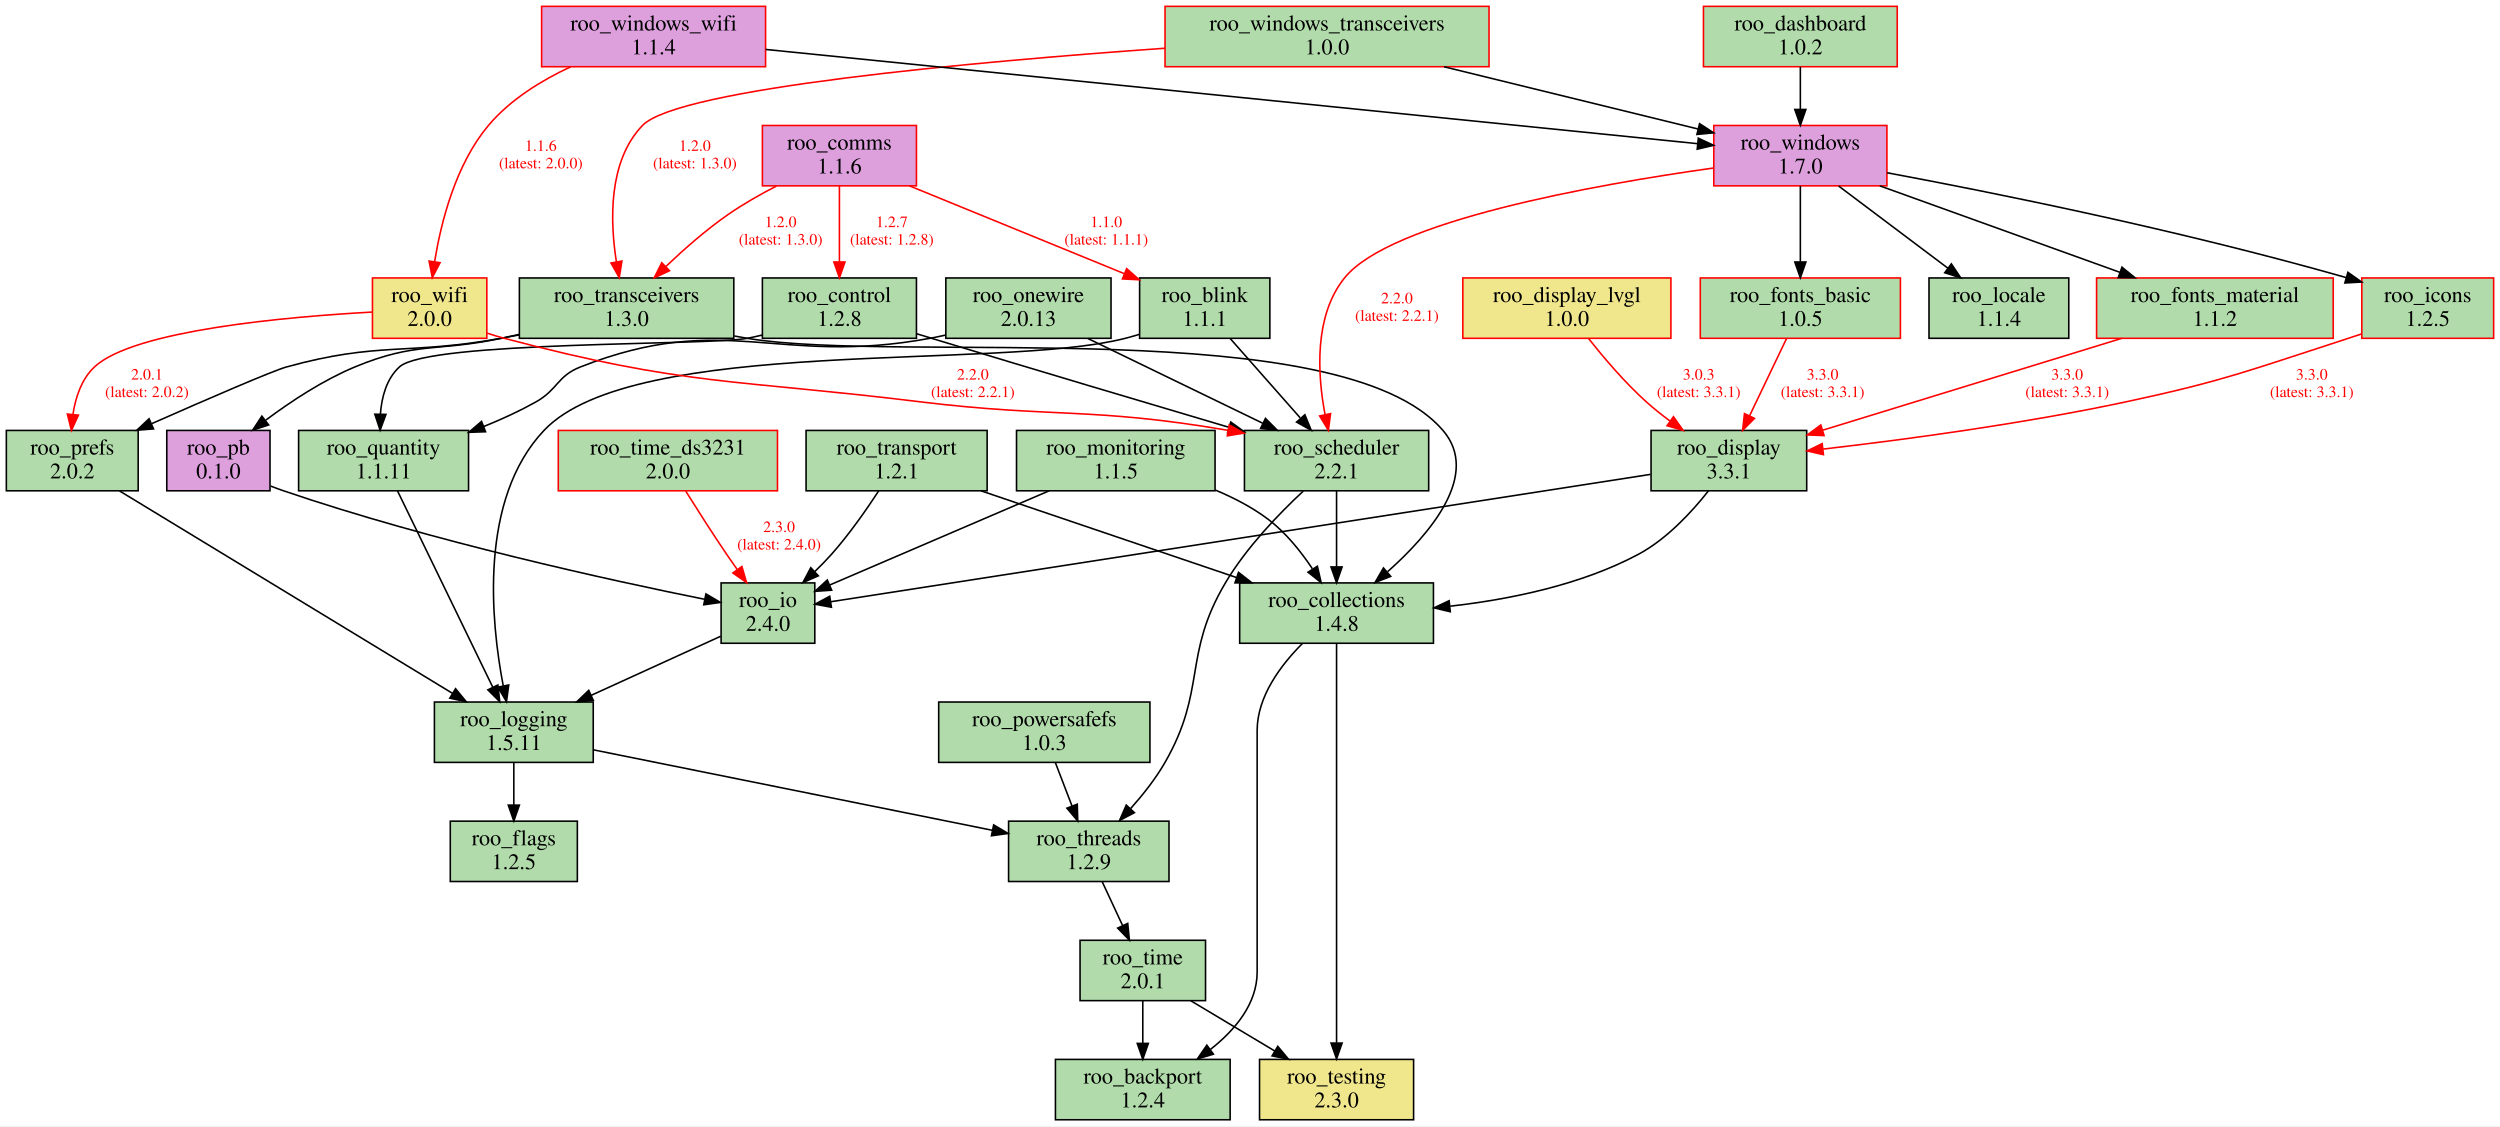
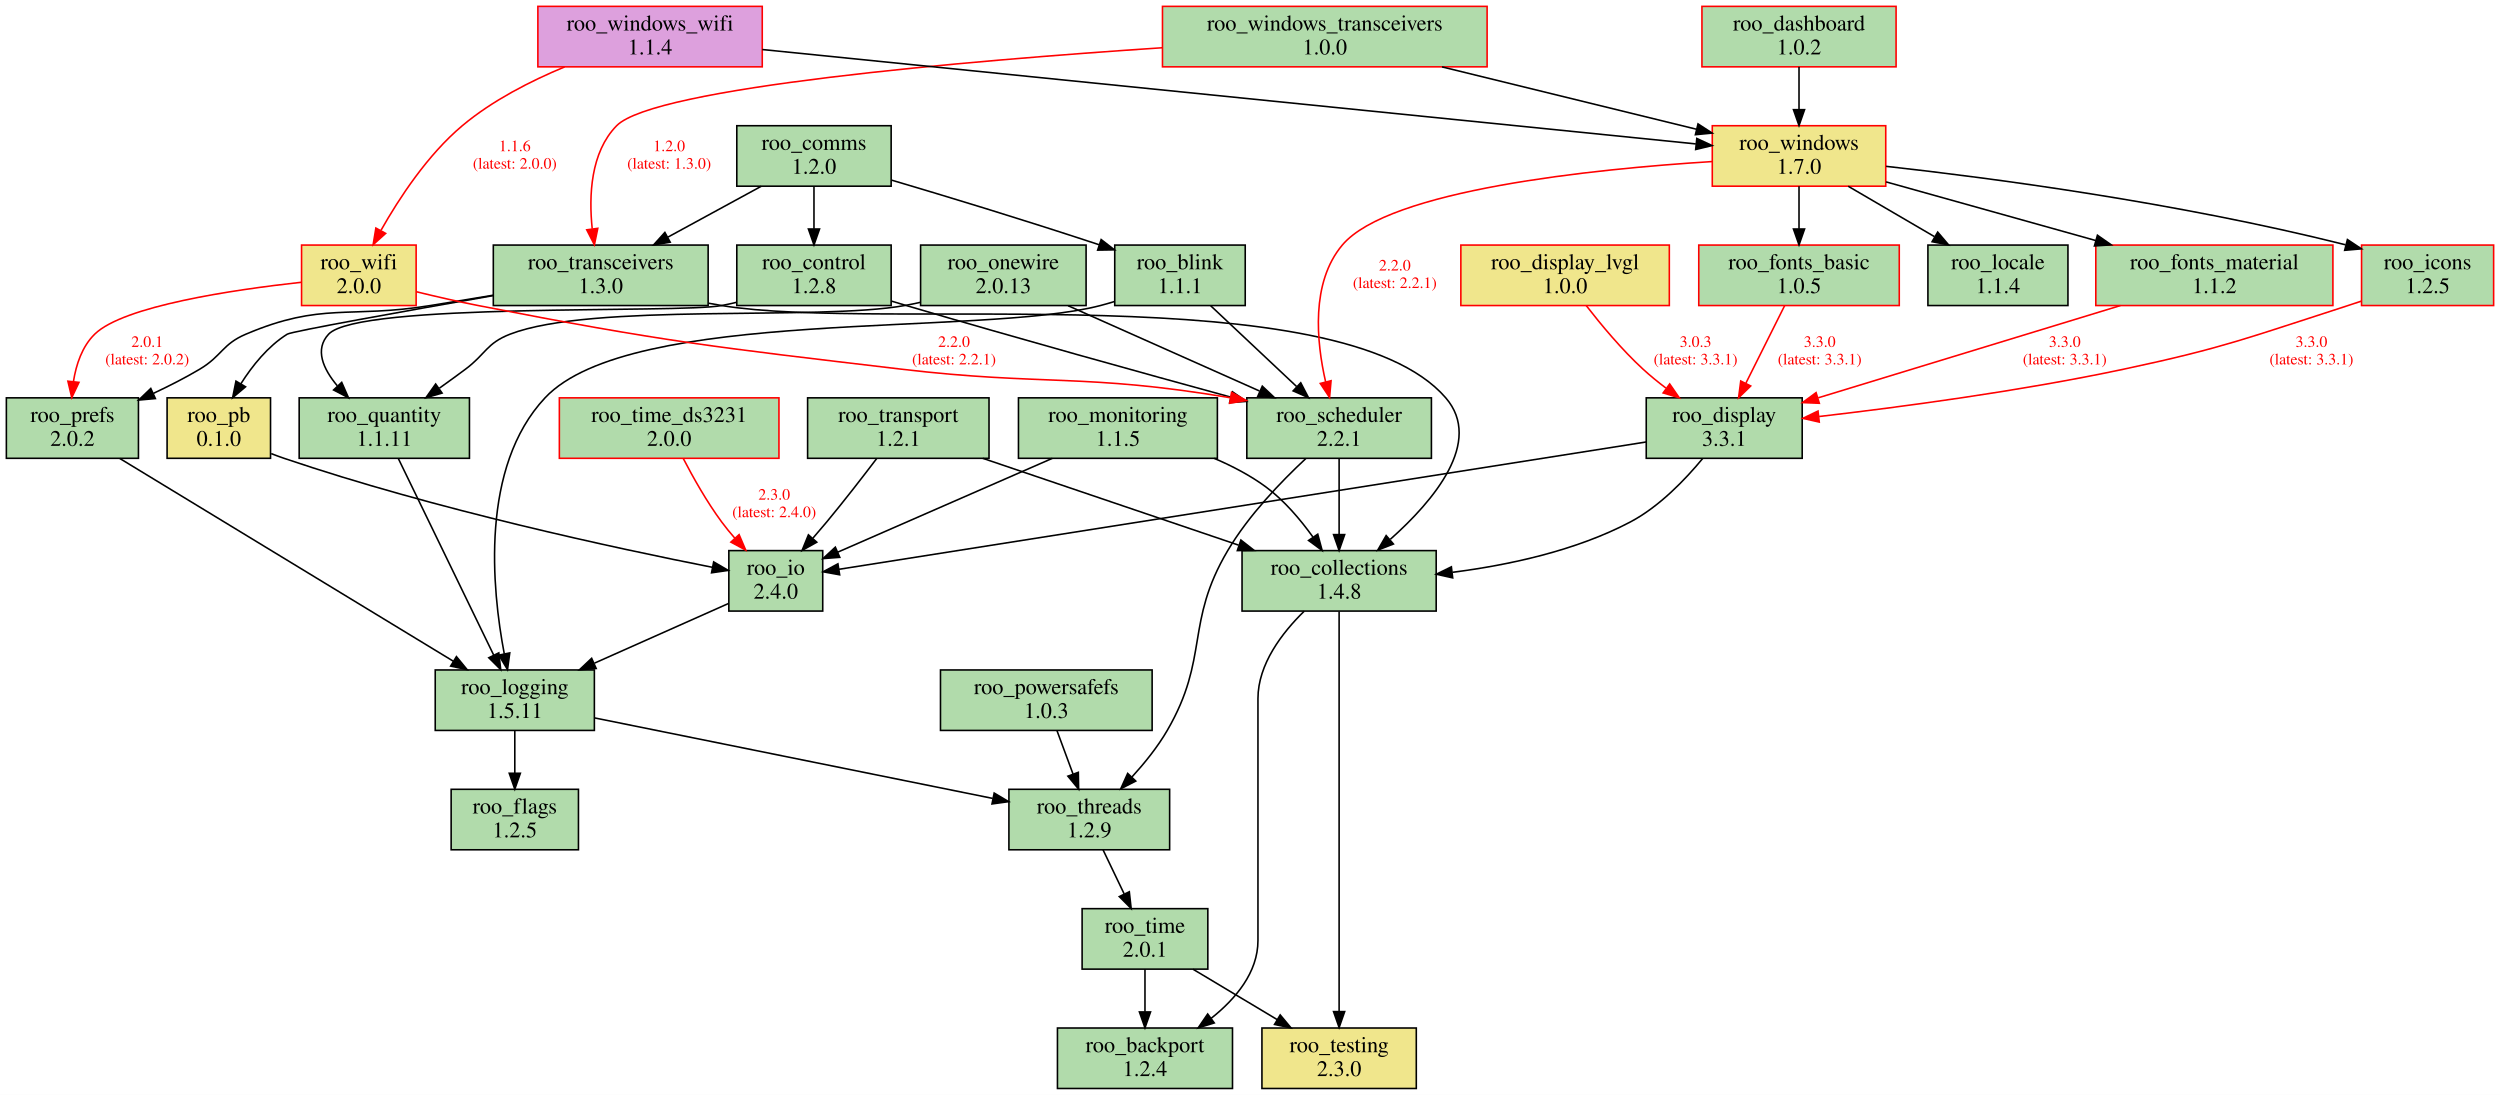
- <svg xmlns="http://www.w3.org/2000/svg" width="1574pt" height="709pt" viewBox="0.00 0.00 1574.00 709.00">
-   <g id="graph0" class="graph" transform="scale(1 1) rotate(0) translate(4 705)">
-     <polygon fill="white" stroke="transparent" points="-4,4 -4,-705 1570,-705 1570,4 -4,4" />
+ <svg xmlns="http://www.w3.org/2000/svg" width="1571pt" height="688pt" viewBox="0.00 0.00 1571.00 688.00">
+   <g id="graph0" class="graph" transform="scale(1 1) rotate(0) translate(4 684)">
+     <polygon fill="white" stroke="transparent" points="-4,4 -4,-684 1567,-684 1567,4 -4,4" />
    <g id="node1" class="node">
      <polygon fill="#b1dbab" stroke="black" points="770.5,-38 660.5,-38 660.5,0 770.5,0 770.5,-38" />
      <text text-anchor="middle" x="715.5" y="-22.8" font-family="Times,serif" font-size="14.00">roo_backport</text>
      <text text-anchor="middle" x="715.5" y="-7.8" font-family="Times,serif" font-size="14.00">1.2.4</text>
    </g>
    <g id="node2" class="node">
-       <polygon fill="#b1dbab" stroke="black" points="795.5,-530 713.5,-530 713.5,-492 795.5,-492 795.5,-530" />
-       <text text-anchor="middle" x="754.5" y="-514.8" font-family="Times,serif" font-size="14.00">roo_blink</text>
-       <text text-anchor="middle" x="754.5" y="-499.8" font-family="Times,serif" font-size="14.00">1.1.1</text>
+       <polygon fill="#b1dbab" stroke="black" points="778.5,-530 696.5,-530 696.5,-492 778.5,-492 778.5,-530" />
+       <text text-anchor="middle" x="737.5" y="-514.8" font-family="Times,serif" font-size="14.00">roo_blink</text>
+       <text text-anchor="middle" x="737.5" y="-499.8" font-family="Times,serif" font-size="14.00">1.1.1</text>
    </g>
    <g id="node15" class="node">
      <polygon fill="#b1dbab" stroke="black" points="369.5,-263 269.5,-263 269.5,-225 369.5,-225 369.5,-263" />
      <text text-anchor="middle" x="319.5" y="-247.8" font-family="Times,serif" font-size="14.00">roo_logging</text>
      <text text-anchor="middle" x="319.5" y="-232.8" font-family="Times,serif" font-size="14.00">1.5.11</text>
    </g>
    <g id="edge1" class="edge">
-       <path fill="none" stroke="black" d="M713.49,-494.54C710.47,-493.62 707.45,-492.76 704.5,-492 624.74,-471.52 395.05,-493.86 338.5,-434 297.57,-390.66 304.97,-314.29 312.85,-273.15" />
-       <polygon fill="black" stroke="black" points="316.3,-273.75 314.89,-263.25 309.45,-272.34 316.3,-273.75" />
+       <path fill="none" stroke="black" d="M696.48,-494.57C693.46,-493.64 690.45,-492.77 687.5,-492 611.43,-472.16 392.27,-491.36 338.5,-434 297.73,-390.51 305.06,-314.2 312.89,-273.11" />
+       <polygon fill="black" stroke="black" points="316.34,-273.72 314.92,-263.22 309.48,-272.32 316.34,-273.72" />
    </g>
    <g id="node22" class="node">
      <polygon fill="#b1dbab" stroke="black" points="895.5,-434 779.5,-434 779.5,-396 895.5,-396 895.5,-434" />
      <text text-anchor="middle" x="837.5" y="-418.8" font-family="Times,serif" font-size="14.00">roo_scheduler</text>
      <text text-anchor="middle" x="837.5" y="-403.8" font-family="Times,serif" font-size="14.00">2.2.1</text>
    </g>
    <g id="edge2" class="edge">
-       <path fill="none" stroke="black" d="M770.5,-491.88C783.02,-477.7 800.59,-457.81 814.59,-441.94" />
-       <polygon fill="black" stroke="black" points="817.55,-443.88 821.55,-434.07 812.3,-439.25 817.55,-443.88" />
+       <path fill="none" stroke="black" d="M756.78,-491.88C772.14,-477.44 793.8,-457.07 810.82,-441.07" />
+       <polygon fill="black" stroke="black" points="813.39,-443.47 818.28,-434.07 808.59,-438.37 813.39,-443.47" />
    </g>
    <g id="node3" class="node">
      <polygon fill="#b1dbab" stroke="black" points="898.5,-338 776.5,-338 776.5,-300 898.5,-300 898.5,-338" />
      <text text-anchor="middle" x="837.5" y="-322.8" font-family="Times,serif" font-size="14.00">roo_collections</text>
      <text text-anchor="middle" x="837.5" y="-307.8" font-family="Times,serif" font-size="14.00">1.4.8</text>
    </g>
    <g id="edge4" class="edge">
-       <path fill="none" stroke="black" d="M816.01,-299.86C802.45,-286.32 787.5,-266.51 787.5,-245 787.5,-245 787.5,-245 787.5,-93 787.5,-72.99 773.62,-56.48 758.05,-44.25" />
-       <polygon fill="black" stroke="black" points="759.96,-41.31 749.81,-38.25 755.83,-46.97 759.96,-41.31" />
+       <path fill="none" stroke="black" d="M815.58,-299.95C801.75,-286.45 786.5,-266.64 786.5,-245 786.5,-245 786.5,-245 786.5,-93 786.5,-72.98 772.6,-56.38 757.11,-44.1" />
+       <polygon fill="black" stroke="black" points="759.05,-41.19 748.92,-38.08 754.9,-46.82 759.05,-41.19" />
    </g>
    <g id="node23" class="node">
      <polygon fill="khaki" stroke="black" points="886,-38 789,-38 789,0 886,0 886,-38" />
      <text text-anchor="middle" x="837.5" y="-22.8" font-family="Times,serif" font-size="14.00">roo_testing</text>
      <text text-anchor="middle" x="837.5" y="-7.8" font-family="Times,serif" font-size="14.00">2.3.0</text>
    </g>
    <g id="edge3" class="edge">
      <path fill="none" stroke="black" d="M837.5,-299.7C837.5,-284.93 837.5,-263.63 837.5,-245 837.5,-245 837.5,-245 837.5,-93 837.5,-78.3 837.5,-61.93 837.5,-48.43" />
      <polygon fill="black" stroke="black" points="841,-48.3 837.5,-38.3 834,-48.3 841,-48.3" />
    </g>
    <g id="node4" class="node">
-       <polygon fill="plum" stroke="red" points="573,-626 476,-626 476,-588 573,-588 573,-626" />
-       <text text-anchor="middle" x="524.5" y="-610.8" font-family="Times,serif" font-size="14.00">roo_comms</text>
-       <text text-anchor="middle" x="524.5" y="-595.8" font-family="Times,serif" font-size="14.00">1.1.6</text>
+       <polygon fill="#b1dbab" stroke="black" points="556,-605 459,-605 459,-567 556,-567 556,-605" />
+       <text text-anchor="middle" x="507.5" y="-589.8" font-family="Times,serif" font-size="14.00">roo_comms</text>
+       <text text-anchor="middle" x="507.5" y="-574.8" font-family="Times,serif" font-size="14.00">1.2.0</text>
    </g>
    <g id="edge5" class="edge">
-       <path fill="none" stroke="red" d="M568.57,-587.99C607.22,-572.19 663.39,-549.24 703.87,-532.69" />
-       <polygon fill="red" stroke="red" points="705.35,-535.87 713.28,-528.85 702.7,-529.39 705.35,-535.87" />
-       <text text-anchor="middle" x="692.5" y="-562" font-family="Times,serif" font-size="10.00" fill="red">1.1.0</text>
-       <text text-anchor="middle" x="692.5" y="-551" font-family="Times,serif" font-size="10.00" fill="red">(latest: 1.1.1)</text>
+       <path fill="none" stroke="black" d="M556.22,-570.82C590.35,-560.72 637.22,-546.54 686.75,-530.18" />
+       <polygon fill="black" stroke="black" points="687.97,-533.47 696.35,-526.99 685.76,-526.82 687.97,-533.47" />
    </g>
    <g id="node5" class="node">
-       <polygon fill="#b1dbab" stroke="black" points="573,-530 476,-530 476,-492 573,-492 573,-530" />
-       <text text-anchor="middle" x="524.5" y="-514.8" font-family="Times,serif" font-size="14.00">roo_control</text>
-       <text text-anchor="middle" x="524.5" y="-499.8" font-family="Times,serif" font-size="14.00">1.2.8</text>
+       <polygon fill="#b1dbab" stroke="black" points="556,-530 459,-530 459,-492 556,-492 556,-530" />
+       <text text-anchor="middle" x="507.5" y="-514.8" font-family="Times,serif" font-size="14.00">roo_control</text>
+       <text text-anchor="middle" x="507.5" y="-499.8" font-family="Times,serif" font-size="14.00">1.2.8</text>
    </g>
    <g id="edge6" class="edge">
-       <path fill="none" stroke="red" d="M524.5,-587.88C524.5,-574.35 524.5,-555.62 524.5,-540.15" />
-       <polygon fill="red" stroke="red" points="528,-540.07 524.5,-530.07 521,-540.07 528,-540.07" />
-       <text text-anchor="middle" x="557.5" y="-562" font-family="Times,serif" font-size="10.00" fill="red">1.2.7</text>
-       <text text-anchor="middle" x="557.5" y="-551" font-family="Times,serif" font-size="10.00" fill="red">(latest: 1.2.8)</text>
+       <path fill="none" stroke="black" d="M507.5,-566.96C507.5,-558.88 507.5,-549.18 507.5,-540.18" />
+       <polygon fill="black" stroke="black" points="511,-540.09 507.5,-530.09 504,-540.09 511,-540.09" />
    </g>
    <g id="node27" class="node">
-       <polygon fill="#b1dbab" stroke="black" points="458,-530 323,-530 323,-492 458,-492 458,-530" />
-       <text text-anchor="middle" x="390.5" y="-514.8" font-family="Times,serif" font-size="14.00">roo_transceivers</text>
-       <text text-anchor="middle" x="390.5" y="-499.8" font-family="Times,serif" font-size="14.00">1.3.0</text>
+       <polygon fill="#b1dbab" stroke="black" points="441,-530 306,-530 306,-492 441,-492 441,-530" />
+       <text text-anchor="middle" x="373.5" y="-514.8" font-family="Times,serif" font-size="14.00">roo_transceivers</text>
+       <text text-anchor="middle" x="373.5" y="-499.8" font-family="Times,serif" font-size="14.00">1.3.0</text>
    </g>
    <g id="edge7" class="edge">
-       <path fill="none" stroke="red" d="M484.94,-587.93C474.72,-582.66 463.94,-576.53 454.5,-570 440.68,-560.43 426.69,-548.12 415.32,-537.3" />
-       <polygon fill="red" stroke="red" points="417.53,-534.56 407.91,-530.1 412.65,-539.58 417.53,-534.56" />
-       <text text-anchor="middle" x="487.5" y="-562" font-family="Times,serif" font-size="10.00" fill="red">1.2.0</text>
-       <text text-anchor="middle" x="487.5" y="-551" font-family="Times,serif" font-size="10.00" fill="red">(latest: 1.3.0)</text>
+       <path fill="none" stroke="black" d="M474.38,-566.96C456.66,-557.3 434.65,-545.32 415.72,-535" />
+       <polygon fill="black" stroke="black" points="417.16,-531.8 406.71,-530.09 413.81,-537.95 417.16,-531.8" />
    </g>
    <g id="node21" class="node">
      <polygon fill="#b1dbab" stroke="black" points="291,-434 184,-434 184,-396 291,-396 291,-434" />
      <text text-anchor="middle" x="237.5" y="-418.8" font-family="Times,serif" font-size="14.00">roo_quantity</text>
      <text text-anchor="middle" x="237.5" y="-403.8" font-family="Times,serif" font-size="14.00">1.1.11</text>
    </g>
    <g id="edge8" class="edge">
-       <path fill="none" stroke="black" d="M475.96,-494.09C472.78,-493.31 469.61,-492.6 466.5,-492 442.53,-487.35 265.51,-490.48 247.5,-474 239.33,-466.53 236.29,-454.99 235.49,-444.16" />
-       <polygon fill="black" stroke="black" points="238.99,-444.1 235.32,-434.16 231.99,-444.22 238.99,-444.1" />
+       <path fill="none" stroke="black" d="M458.97,-494.06C455.78,-493.28 452.61,-492.59 449.5,-492 422.46,-486.89 221.24,-494.15 202.5,-474 193.61,-464.44 199.01,-452.26 207.99,-441.53" />
+       <polygon fill="black" stroke="black" points="210.73,-443.73 215,-434.03 205.61,-438.94 210.73,-443.73" />
    </g>
    <g id="edge9" class="edge">
-       <path fill="none" stroke="black" d="M573.22,-494.84C576.36,-493.87 579.47,-492.92 582.5,-492 645.92,-472.71 718.37,-451.16 769.79,-435.95" />
-       <polygon fill="black" stroke="black" points="770.87,-439.29 779.46,-433.09 768.88,-432.57 770.87,-439.29" />
+       <path fill="none" stroke="black" d="M556.2,-494.78C559.35,-493.83 562.47,-492.89 565.5,-492 634.82,-471.55 714.49,-449.46 769.61,-434.39" />
+       <polygon fill="black" stroke="black" points="770.54,-437.76 779.26,-431.75 768.69,-431.01 770.54,-437.76" />
    </g>
    <g id="node6" class="node">
-       <polygon fill="#b1dbab" stroke="red" points="1190.5,-701 1068.5,-701 1068.5,-663 1190.5,-663 1190.5,-701" />
-       <text text-anchor="middle" x="1129.5" y="-685.8" font-family="Times,serif" font-size="14.00">roo_dashboard</text>
-       <text text-anchor="middle" x="1129.5" y="-670.8" font-family="Times,serif" font-size="14.00">1.0.2</text>
+       <polygon fill="#b1dbab" stroke="red" points="1187.5,-680 1065.5,-680 1065.5,-642 1187.5,-642 1187.5,-680" />
+       <text text-anchor="middle" x="1126.5" y="-664.8" font-family="Times,serif" font-size="14.00">roo_dashboard</text>
+       <text text-anchor="middle" x="1126.5" y="-649.8" font-family="Times,serif" font-size="14.00">1.0.2</text>
    </g>
    <g id="node30" class="node">
-       <polygon fill="plum" stroke="red" points="1184,-626 1075,-626 1075,-588 1184,-588 1184,-626" />
-       <text text-anchor="middle" x="1129.5" y="-610.8" font-family="Times,serif" font-size="14.00">roo_windows</text>
-       <text text-anchor="middle" x="1129.5" y="-595.8" font-family="Times,serif" font-size="14.00">1.7.0</text>
+       <polygon fill="khaki" stroke="red" points="1181,-605 1072,-605 1072,-567 1181,-567 1181,-605" />
+       <text text-anchor="middle" x="1126.5" y="-589.8" font-family="Times,serif" font-size="14.00">roo_windows</text>
+       <text text-anchor="middle" x="1126.5" y="-574.8" font-family="Times,serif" font-size="14.00">1.7.0</text>
    </g>
    <g id="edge10" class="edge">
-       <path fill="none" stroke="black" d="M1129.5,-662.96C1129.5,-654.88 1129.5,-645.18 1129.5,-636.18" />
-       <polygon fill="black" stroke="black" points="1133,-636.09 1129.5,-626.09 1126,-636.09 1133,-636.09" />
+       <path fill="none" stroke="black" d="M1126.5,-641.96C1126.5,-633.88 1126.5,-624.18 1126.5,-615.18" />
+       <polygon fill="black" stroke="black" points="1130,-615.09 1126.5,-605.09 1123,-615.09 1130,-615.09" />
    </g>
    <g id="node7" class="node">
-       <polygon fill="#b1dbab" stroke="black" points="1133.5,-434 1035.5,-434 1035.5,-396 1133.5,-396 1133.5,-434" />
-       <text text-anchor="middle" x="1084.5" y="-418.8" font-family="Times,serif" font-size="14.00">roo_display</text>
-       <text text-anchor="middle" x="1084.5" y="-403.8" font-family="Times,serif" font-size="14.00">3.3.1</text>
+       <polygon fill="#b1dbab" stroke="black" points="1128.5,-434 1030.5,-434 1030.5,-396 1128.5,-396 1128.5,-434" />
+       <text text-anchor="middle" x="1079.5" y="-418.8" font-family="Times,serif" font-size="14.00">roo_display</text>
+       <text text-anchor="middle" x="1079.5" y="-403.8" font-family="Times,serif" font-size="14.00">3.3.1</text>
    </g>
    <g id="edge11" class="edge">
-       <path fill="none" stroke="black" d="M1071.61,-395.91C1061.23,-382.73 1045.43,-365.58 1027.5,-356 991.23,-336.62 946.17,-327.55 909.04,-323.35" />
-       <polygon fill="black" stroke="black" points="909.1,-319.84 898.79,-322.29 908.38,-326.8 909.1,-319.84" />
+       <path fill="none" stroke="black" d="M1066.01,-395.95C1055.17,-382.8 1038.79,-365.65 1020.5,-356 986.23,-337.91 944,-328.87 908.75,-324.37" />
+       <polygon fill="black" stroke="black" points="908.87,-320.86 898.53,-323.16 908.05,-327.81 908.87,-320.86" />
    </g>
    <g id="node13" class="node">
-       <polygon fill="#b1dbab" stroke="black" points="509,-338 450,-338 450,-300 509,-300 509,-338" />
-       <text text-anchor="middle" x="479.5" y="-322.8" font-family="Times,serif" font-size="14.00">roo_io</text>
-       <text text-anchor="middle" x="479.5" y="-307.8" font-family="Times,serif" font-size="14.00">2.4.0</text>
+       <polygon fill="#b1dbab" stroke="black" points="513,-338 454,-338 454,-300 513,-300 513,-338" />
+       <text text-anchor="middle" x="483.5" y="-322.8" font-family="Times,serif" font-size="14.00">roo_io</text>
+       <text text-anchor="middle" x="483.5" y="-307.8" font-family="Times,serif" font-size="14.00">2.4.0</text>
    </g>
    <g id="edge12" class="edge">
-       <path fill="none" stroke="black" d="M1035.25,-406.35C918.27,-388.17 625.58,-342.7 519.06,-326.15" />
-       <polygon fill="black" stroke="black" points="519.47,-322.67 509.05,-324.59 518.39,-329.59 519.47,-322.67" />
+       <path fill="none" stroke="black" d="M1030.47,-406.27C915.14,-388.08 628.43,-342.86 523.12,-326.25" />
+       <polygon fill="black" stroke="black" points="523.64,-322.79 513.21,-324.69 522.55,-329.7 523.64,-322.79" />
    </g>
    <g id="node8" class="node">
-       <polygon fill="khaki" stroke="red" points="1048,-530 917,-530 917,-492 1048,-492 1048,-530" />
-       <text text-anchor="middle" x="982.5" y="-514.8" font-family="Times,serif" font-size="14.00">roo_display_lvgl</text>
-       <text text-anchor="middle" x="982.5" y="-499.8" font-family="Times,serif" font-size="14.00">1.0.0</text>
+       <polygon fill="khaki" stroke="red" points="1045,-530 914,-530 914,-492 1045,-492 1045,-530" />
+       <text text-anchor="middle" x="979.5" y="-514.8" font-family="Times,serif" font-size="14.00">roo_display_lvgl</text>
+       <text text-anchor="middle" x="979.5" y="-499.8" font-family="Times,serif" font-size="14.00">1.0.0</text>
    </g>
    <g id="edge13" class="edge">
-       <path fill="none" stroke="red" d="M996.09,-491.95C1005.59,-479.93 1018.96,-464.18 1032.5,-452 1037.16,-447.81 1042.33,-443.7 1047.55,-439.83" />
-       <polygon fill="red" stroke="red" points="1049.62,-442.66 1055.72,-434 1045.55,-436.96 1049.62,-442.66" />
-       <text text-anchor="middle" x="1065.5" y="-466" font-family="Times,serif" font-size="10.00" fill="red">3.0.3</text>
-       <text text-anchor="middle" x="1065.5" y="-455" font-family="Times,serif" font-size="10.00" fill="red">(latest: 3.3.1)</text>
+       <path fill="none" stroke="red" d="M992.79,-491.96C1002.09,-479.96 1015.19,-464.2 1028.5,-452 1032.95,-447.92 1037.88,-443.91 1042.87,-440.13" />
+       <polygon fill="red" stroke="red" points="1045.23,-442.74 1051.25,-434.02 1041.11,-437.08 1045.23,-442.74" />
+       <text text-anchor="middle" x="1061.5" y="-466" font-family="Times,serif" font-size="10.00" fill="red">3.0.3</text>
+       <text text-anchor="middle" x="1061.5" y="-455" font-family="Times,serif" font-size="10.00" fill="red">(latest: 3.3.1)</text>
    </g>
    <g id="node9" class="node">
      <polygon fill="#b1dbab" stroke="black" points="359.5,-188 279.5,-188 279.5,-150 359.5,-150 359.5,-188" />
      <text text-anchor="middle" x="319.5" y="-172.8" font-family="Times,serif" font-size="14.00">roo_flags</text>
      <text text-anchor="middle" x="319.5" y="-157.8" font-family="Times,serif" font-size="14.00">1.2.5</text>
    </g>
    <g id="node10" class="node">
-       <polygon fill="#b1dbab" stroke="red" points="1192.5,-530 1066.5,-530 1066.5,-492 1192.5,-492 1192.5,-530" />
-       <text text-anchor="middle" x="1129.5" y="-514.8" font-family="Times,serif" font-size="14.00">roo_fonts_basic</text>
-       <text text-anchor="middle" x="1129.5" y="-499.8" font-family="Times,serif" font-size="14.00">1.0.5</text>
+       <polygon fill="#b1dbab" stroke="red" points="1189.5,-530 1063.5,-530 1063.5,-492 1189.5,-492 1189.5,-530" />
+       <text text-anchor="middle" x="1126.5" y="-514.8" font-family="Times,serif" font-size="14.00">roo_fonts_basic</text>
+       <text text-anchor="middle" x="1126.5" y="-499.8" font-family="Times,serif" font-size="14.00">1.0.5</text>
    </g>
    <g id="edge14" class="edge">
-       <path fill="none" stroke="red" d="M1120.82,-491.88C1114.22,-478.09 1105.04,-458.9 1097.55,-443.26" />
-       <polygon fill="red" stroke="red" points="1100.62,-441.58 1093.15,-434.07 1094.31,-444.6 1100.62,-441.58" />
-       <text text-anchor="middle" x="1143.5" y="-466" font-family="Times,serif" font-size="10.00" fill="red">3.3.0</text>
-       <text text-anchor="middle" x="1143.5" y="-455" font-family="Times,serif" font-size="10.00" fill="red">(latest: 3.3.1)</text>
+       <path fill="none" stroke="red" d="M1117.44,-491.88C1110.55,-478.09 1100.95,-458.9 1093.13,-443.26" />
+       <polygon fill="red" stroke="red" points="1096.14,-441.45 1088.53,-434.07 1089.88,-444.58 1096.14,-441.45" />
+       <text text-anchor="middle" x="1139.5" y="-466" font-family="Times,serif" font-size="10.00" fill="red">3.3.0</text>
+       <text text-anchor="middle" x="1139.5" y="-455" font-family="Times,serif" font-size="10.00" fill="red">(latest: 3.3.1)</text>
    </g>
    <g id="node11" class="node">
-       <polygon fill="#b1dbab" stroke="red" points="1465,-530 1316,-530 1316,-492 1465,-492 1465,-530" />
-       <text text-anchor="middle" x="1390.5" y="-514.8" font-family="Times,serif" font-size="14.00">roo_fonts_material</text>
-       <text text-anchor="middle" x="1390.5" y="-499.8" font-family="Times,serif" font-size="14.00">1.1.2</text>
+       <polygon fill="#b1dbab" stroke="red" points="1462,-530 1313,-530 1313,-492 1462,-492 1462,-530" />
+       <text text-anchor="middle" x="1387.5" y="-514.8" font-family="Times,serif" font-size="14.00">roo_fonts_material</text>
+       <text text-anchor="middle" x="1387.5" y="-499.8" font-family="Times,serif" font-size="14.00">1.1.2</text>
    </g>
    <g id="edge15" class="edge">
-       <path fill="none" stroke="red" d="M1331.86,-491.99C1277.79,-475.38 1197.91,-450.84 1143.67,-434.18" />
-       <polygon fill="red" stroke="red" points="1144.44,-430.75 1133.85,-431.16 1142.38,-437.44 1144.44,-430.75" />
-       <text text-anchor="middle" x="1297.5" y="-466" font-family="Times,serif" font-size="10.00" fill="red">3.3.0</text>
-       <text text-anchor="middle" x="1297.5" y="-455" font-family="Times,serif" font-size="10.00" fill="red">(latest: 3.3.1)</text>
+       <path fill="none" stroke="red" d="M1328.48,-491.99C1273.89,-475.33 1193.16,-450.69 1138.56,-434.02" />
+       <polygon fill="red" stroke="red" points="1139.26,-430.58 1128.68,-431.01 1137.22,-437.28 1139.26,-430.58" />
+       <text text-anchor="middle" x="1293.5" y="-466" font-family="Times,serif" font-size="10.00" fill="red">3.3.0</text>
+       <text text-anchor="middle" x="1293.5" y="-455" font-family="Times,serif" font-size="10.00" fill="red">(latest: 3.3.1)</text>
    </g>
    <g id="node12" class="node">
-       <polygon fill="#b1dbab" stroke="red" points="1566,-530 1483,-530 1483,-492 1566,-492 1566,-530" />
-       <text text-anchor="middle" x="1524.5" y="-514.8" font-family="Times,serif" font-size="14.00">roo_icons</text>
-       <text text-anchor="middle" x="1524.5" y="-499.8" font-family="Times,serif" font-size="14.00">1.2.5</text>
+       <polygon fill="#b1dbab" stroke="red" points="1563,-530 1480,-530 1480,-492 1563,-492 1563,-530" />
+       <text text-anchor="middle" x="1521.5" y="-514.8" font-family="Times,serif" font-size="14.00">roo_icons</text>
+       <text text-anchor="middle" x="1521.5" y="-499.8" font-family="Times,serif" font-size="14.00">1.2.5</text>
    </g>
    <g id="edge16" class="edge">
-       <path fill="none" stroke="red" d="M1482.83,-494.76C1480.02,-493.81 1477.22,-492.88 1474.5,-492 1412.91,-472.14 1397.78,-465.53 1334.5,-452 1269.91,-438.19 1194.78,-428.17 1143.87,-422.26" />
-       <polygon fill="red" stroke="red" points="1144.04,-418.75 1133.71,-421.09 1143.25,-425.71 1144.04,-418.75" />
-       <text text-anchor="middle" x="1451.5" y="-466" font-family="Times,serif" font-size="10.00" fill="red">3.3.0</text>
-       <text text-anchor="middle" x="1451.5" y="-455" font-family="Times,serif" font-size="10.00" fill="red">(latest: 3.3.1)</text>
+       <path fill="none" stroke="red" d="M1479.83,-494.76C1477.02,-493.8 1474.22,-492.88 1471.5,-492 1409.49,-472.07 1394.22,-465.54 1330.5,-452 1265.64,-438.21 1190.21,-428.19 1139.11,-422.27" />
+       <polygon fill="red" stroke="red" points="1139.23,-418.76 1128.9,-421.11 1138.44,-425.72 1139.23,-418.76" />
+       <text text-anchor="middle" x="1448.5" y="-466" font-family="Times,serif" font-size="10.00" fill="red">3.3.0</text>
+       <text text-anchor="middle" x="1448.5" y="-455" font-family="Times,serif" font-size="10.00" fill="red">(latest: 3.3.1)</text>
    </g>
    <g id="edge17" class="edge">
-       <path fill="none" stroke="black" d="M449.78,-304.44C426.9,-294 394.8,-279.35 368.18,-267.21" />
-       <polygon fill="black" stroke="black" points="369.57,-264 359.02,-263.03 366.67,-270.37 369.57,-264" />
+       <path fill="none" stroke="black" d="M453.8,-304.78C430.35,-294.34 397.11,-279.54 369.56,-267.28" />
+       <polygon fill="black" stroke="black" points="370.64,-263.93 360.08,-263.06 367.79,-270.33 370.64,-263.93" />
    </g>
    <g id="node14" class="node">
-       <polygon fill="#b1dbab" stroke="black" points="1298.5,-530 1210.5,-530 1210.5,-492 1298.5,-492 1298.5,-530" />
-       <text text-anchor="middle" x="1254.5" y="-514.8" font-family="Times,serif" font-size="14.00">roo_locale</text>
-       <text text-anchor="middle" x="1254.5" y="-499.8" font-family="Times,serif" font-size="14.00">1.1.4</text>
+       <polygon fill="#b1dbab" stroke="black" points="1295.5,-530 1207.5,-530 1207.5,-492 1295.5,-492 1295.5,-530" />
+       <text text-anchor="middle" x="1251.5" y="-514.8" font-family="Times,serif" font-size="14.00">roo_locale</text>
+       <text text-anchor="middle" x="1251.5" y="-499.8" font-family="Times,serif" font-size="14.00">1.1.4</text>
    </g>
    <g id="edge18" class="edge">
      <path fill="none" stroke="black" d="M319.5,-224.96C319.5,-216.88 319.5,-207.18 319.5,-198.18" />
      <polygon fill="black" stroke="black" points="323,-198.09 319.5,-188.09 316,-198.09 323,-198.09" />
    </g>
    <g id="node24" class="node">
-       <polygon fill="#b1dbab" stroke="black" points="732,-188 631,-188 631,-150 732,-150 732,-188" />
-       <text text-anchor="middle" x="681.5" y="-172.8" font-family="Times,serif" font-size="14.00">roo_threads</text>
-       <text text-anchor="middle" x="681.5" y="-157.8" font-family="Times,serif" font-size="14.00">1.2.9</text>
+       <polygon fill="#b1dbab" stroke="black" points="731,-188 630,-188 630,-150 731,-150 731,-188" />
+       <text text-anchor="middle" x="680.5" y="-172.8" font-family="Times,serif" font-size="14.00">roo_threads</text>
+       <text text-anchor="middle" x="680.5" y="-157.8" font-family="Times,serif" font-size="14.00">1.2.9</text>
    </g>
    <g id="edge19" class="edge">
-       <path fill="none" stroke="black" d="M369.83,-232.85C435.48,-219.61 550.21,-196.48 620.66,-182.27" />
-       <polygon fill="black" stroke="black" points="621.61,-185.65 630.72,-180.24 620.22,-178.79 621.61,-185.65" />
+       <path fill="none" stroke="black" d="M369.7,-232.85C435.16,-219.61 549.57,-196.48 619.83,-182.27" />
+       <polygon fill="black" stroke="black" points="620.75,-185.65 629.86,-180.24 619.36,-178.79 620.75,-185.65" />
    </g>
    <g id="node16" class="node">
      <polygon fill="#b1dbab" stroke="black" points="761,-434 636,-434 636,-396 761,-396 761,-434" />
      <text text-anchor="middle" x="698.5" y="-418.8" font-family="Times,serif" font-size="14.00">roo_monitoring</text>
      <text text-anchor="middle" x="698.5" y="-403.8" font-family="Times,serif" font-size="14.00">1.1.5</text>
    </g>
    <g id="edge20" class="edge">
-       <path fill="none" stroke="black" d="M761.13,-396.48C772.86,-391.59 784.55,-385.5 794.5,-378 805.53,-369.69 815.03,-357.79 822.27,-346.93" />
-       <polygon fill="black" stroke="black" points="825.43,-348.48 827.81,-338.16 819.51,-344.75 825.43,-348.48" />
+       <path fill="none" stroke="black" d="M758.99,-395.98C770.37,-391.14 781.74,-385.19 791.5,-378 803.01,-369.52 813.21,-357.46 821.05,-346.53" />
+       <polygon fill="black" stroke="black" points="824.07,-348.32 826.83,-338.09 818.29,-344.37 824.07,-348.32" />
    </g>
    <g id="edge21" class="edge">
-       <path fill="none" stroke="black" d="M656.53,-395.99C616.69,-378.88 557.27,-353.38 518.45,-336.72" />
-       <polygon fill="black" stroke="black" points="519.62,-333.41 509.05,-332.68 516.86,-339.84 519.62,-333.41" />
+       <path fill="none" stroke="black" d="M657.3,-395.99C618.41,-378.98 560.52,-353.67 522.4,-337.01" />
+       <polygon fill="black" stroke="black" points="523.72,-333.77 513.16,-332.97 520.92,-340.18 523.72,-333.77" />
    </g>
    <g id="node17" class="node">
-       <polygon fill="#b1dbab" stroke="black" points="695.5,-530 591.5,-530 591.5,-492 695.5,-492 695.5,-530" />
-       <text text-anchor="middle" x="643.5" y="-514.8" font-family="Times,serif" font-size="14.00">roo_onewire</text>
-       <text text-anchor="middle" x="643.5" y="-499.8" font-family="Times,serif" font-size="14.00">2.0.13</text>
+       <polygon fill="#b1dbab" stroke="black" points="678.5,-530 574.5,-530 574.5,-492 678.5,-492 678.5,-530" />
+       <text text-anchor="middle" x="626.5" y="-514.8" font-family="Times,serif" font-size="14.00">roo_onewire</text>
+       <text text-anchor="middle" x="626.5" y="-499.8" font-family="Times,serif" font-size="14.00">2.0.13</text>
    </g>
    <g id="edge23" class="edge">
-       <path fill="none" stroke="black" d="M591.25,-494.03C587.96,-493.27 584.7,-492.59 581.5,-492 485.02,-474.23 452.83,-509.82 361.5,-474 346.77,-468.22 347.29,-459.76 333.5,-452 323.2,-446.21 311.78,-440.99 300.52,-436.45" />
-       <polygon fill="black" stroke="black" points="301.71,-433.16 291.13,-432.8 299.18,-439.69 301.71,-433.16" />
+       <path fill="none" stroke="black" d="M574.25,-493.99C570.97,-493.25 567.7,-492.57 564.5,-492 510.11,-482.24 368.03,-493.94 316.5,-474 301.74,-468.29 301.19,-461.46 288.5,-452 283.25,-448.09 277.64,-444.02 272.14,-440.09" />
+       <polygon fill="black" stroke="black" points="273.81,-436.99 263.63,-434.06 269.76,-442.7 273.81,-436.99" />
    </g>
    <g id="edge22" class="edge">
-       <path fill="none" stroke="black" d="M680.91,-491.88C712.31,-476.66 757.31,-454.85 791.02,-438.52" />
-       <polygon fill="black" stroke="black" points="792.74,-441.58 800.21,-434.07 789.68,-435.28 792.74,-441.58" />
+       <path fill="none" stroke="black" d="M667.18,-491.88C701.48,-476.6 750.7,-454.67 787.42,-438.31" />
+       <polygon fill="black" stroke="black" points="789.23,-441.34 796.94,-434.07 786.38,-434.94 789.23,-441.34" />
    </g>
    <g id="node18" class="node">
-       <polygon fill="plum" stroke="black" points="166,-434 101,-434 101,-396 166,-396 166,-434" />
+       <polygon fill="khaki" stroke="black" points="166,-434 101,-434 101,-396 166,-396 166,-434" />
      <text text-anchor="middle" x="133.5" y="-418.8" font-family="Times,serif" font-size="14.00">roo_pb</text>
      <text text-anchor="middle" x="133.5" y="-403.8" font-family="Times,serif" font-size="14.00">0.1.0</text>
    </g>
    <g id="edge24" class="edge">
-       <path fill="none" stroke="black" d="M166.43,-398.97C169.14,-397.91 171.85,-396.9 174.5,-396 267.55,-364.24 380.71,-339.54 439.57,-327.69" />
-       <polygon fill="black" stroke="black" points="440.45,-331.09 449.57,-325.7 439.08,-324.22 440.45,-331.09" />
+       <path fill="none" stroke="black" d="M166.42,-398.96C169.13,-397.9 171.85,-396.9 174.5,-396 269,-363.9 384,-339.26 443.51,-327.53" />
+       <polygon fill="black" stroke="black" points="444.47,-330.91 453.62,-325.56 443.13,-324.04 444.47,-330.91" />
    </g>
    <g id="node19" class="node">
      <polygon fill="#b1dbab" stroke="black" points="720,-263 587,-263 587,-225 720,-225 720,-263" />
      <text text-anchor="middle" x="653.5" y="-247.8" font-family="Times,serif" font-size="14.00">roo_powersafefs</text>
      <text text-anchor="middle" x="653.5" y="-232.8" font-family="Times,serif" font-size="14.00">1.0.3</text>
    </g>
    <g id="edge25" class="edge">
-       <path fill="none" stroke="black" d="M660.42,-224.96C663.58,-216.71 667.4,-206.75 670.92,-197.6" />
-       <polygon fill="black" stroke="black" points="674.25,-198.68 674.56,-188.09 667.71,-196.17 674.25,-198.68" />
+       <path fill="none" stroke="black" d="M660.17,-224.96C663.22,-216.71 666.91,-206.75 670.29,-197.6" />
+       <polygon fill="black" stroke="black" points="673.62,-198.68 673.81,-188.09 667.06,-196.26 673.62,-198.68" />
    </g>
    <g id="node20" class="node">
      <polygon fill="#b1dbab" stroke="black" points="83,-434 0,-434 0,-396 83,-396 83,-434" />
      <text text-anchor="middle" x="41.5" y="-418.8" font-family="Times,serif" font-size="14.00">roo_prefs</text>
      <text text-anchor="middle" x="41.5" y="-403.8" font-family="Times,serif" font-size="14.00">2.0.2</text>
    </g>
    <g id="edge26" class="edge">
      <path fill="none" stroke="black" d="M71.25,-395.91C121.91,-365.12 224.86,-302.53 280.96,-268.43" />
      <polygon fill="black" stroke="black" points="282.82,-271.4 289.54,-263.21 279.18,-265.42 282.82,-271.4" />
    </g>
    <g id="edge27" class="edge">
      <path fill="none" stroke="black" d="M246.28,-395.91C260.66,-366.26 289.36,-307.12 306.24,-272.33" />
      <polygon fill="black" stroke="black" points="309.45,-273.74 310.66,-263.21 303.15,-270.68 309.45,-273.74" />
    </g>
    <g id="edge28" class="edge">
      <path fill="none" stroke="black" d="M837.5,-395.88C837.5,-382.35 837.5,-363.62 837.5,-348.15" />
      <polygon fill="black" stroke="black" points="841,-348.07 837.5,-338.07 834,-348.07 841,-348.07" />
    </g>
    <g id="edge29" class="edge">
-       <path fill="none" stroke="black" d="M816.58,-395.85C801.16,-381.5 780.66,-360.23 767.5,-338 740.51,-292.4 755.87,-270.96 729.5,-225 723.61,-214.73 715.63,-204.64 707.86,-195.95" />
-       <polygon fill="black" stroke="black" points="710.23,-193.36 700.86,-188.41 705.1,-198.12 710.23,-193.36" />
+       <path fill="none" stroke="black" d="M816.58,-395.85C801.16,-381.5 780.66,-360.23 767.5,-338 740.51,-292.4 756.11,-270.82 729.5,-225 723.44,-214.56 715.19,-204.35 707.19,-195.61" />
+       <polygon fill="black" stroke="black" points="709.71,-193.18 700.28,-188.34 704.63,-198 709.71,-193.18" />
    </g>
    <g id="node25" class="node">
      <polygon fill="#b1dbab" stroke="black" points="755,-113 676,-113 676,-75 755,-75 755,-113" />
      <text text-anchor="middle" x="715.5" y="-97.8" font-family="Times,serif" font-size="14.00">roo_time</text>
      <text text-anchor="middle" x="715.5" y="-82.8" font-family="Times,serif" font-size="14.00">2.0.1</text>
    </g>
    <g id="edge30" class="edge">
-       <path fill="none" stroke="black" d="M689.9,-149.96C693.79,-141.62 698.48,-131.54 702.78,-122.3" />
-       <polygon fill="black" stroke="black" points="706.02,-123.63 707.07,-113.09 699.68,-120.68 706.02,-123.63" />
+       <path fill="none" stroke="black" d="M689.15,-149.96C693.15,-141.62 697.98,-131.54 702.41,-122.3" />
+       <polygon fill="black" stroke="black" points="705.66,-123.62 706.83,-113.09 699.35,-120.59 705.66,-123.62" />
    </g>
    <g id="edge32" class="edge">
      <path fill="none" stroke="black" d="M715.5,-74.96C715.5,-66.88 715.5,-57.18 715.5,-48.18" />
      <polygon fill="black" stroke="black" points="719,-48.09 715.5,-38.09 712,-48.09 719,-48.09" />
    </g>
    <g id="edge31" class="edge">
      <path fill="none" stroke="black" d="M745.66,-74.96C761.64,-65.39 781.46,-53.53 798.59,-43.28" />
      <polygon fill="black" stroke="black" points="800.48,-46.23 807.27,-38.09 796.89,-40.22 800.48,-46.23" />
    </g>
    <g id="node26" class="node">
      <polygon fill="#b1dbab" stroke="red" points="485.5,-434 347.5,-434 347.5,-396 485.5,-396 485.5,-434" />
      <text text-anchor="middle" x="416.5" y="-418.8" font-family="Times,serif" font-size="14.00">roo_time_ds3231</text>
      <text text-anchor="middle" x="416.5" y="-403.8" font-family="Times,serif" font-size="14.00">2.0.0</text>
    </g>
    <g id="edge33" class="edge">
-       <path fill="none" stroke="red" d="M427.74,-395.8C434.94,-384.28 444.57,-369.14 453.5,-356 455.62,-352.88 457.87,-349.64 460.14,-346.44" />
-       <polygon fill="red" stroke="red" points="463.09,-348.34 466.07,-338.17 457.4,-344.26 463.09,-348.34" />
-       <text text-anchor="middle" x="486.5" y="-370" font-family="Times,serif" font-size="10.00" fill="red">2.3.0</text>
-       <text text-anchor="middle" x="486.5" y="-359" font-family="Times,serif" font-size="10.00" fill="red">(latest: 2.4.0)</text>
+       <path fill="none" stroke="red" d="M425.41,-395.8C431.53,-384.01 440.2,-368.57 449.5,-356 452.03,-352.58 454.85,-349.14 457.76,-345.81" />
+       <polygon fill="red" stroke="red" points="460.45,-348.05 464.6,-338.31 455.28,-343.33 460.45,-348.05" />
+       <text text-anchor="middle" x="482.5" y="-370" font-family="Times,serif" font-size="10.00" fill="red">2.3.0</text>
+       <text text-anchor="middle" x="482.5" y="-359" font-family="Times,serif" font-size="10.00" fill="red">(latest: 2.4.0)</text>
    </g>
    <g id="edge35" class="edge">
-       <path fill="none" stroke="black" d="M458.36,-493.46C461.11,-492.94 463.83,-492.45 466.5,-492 563.33,-475.74 840.59,-508.54 904.5,-434 928.16,-406.4 896.91,-369.32 869.63,-345.05" />
-       <polygon fill="black" stroke="black" points="871.59,-342.12 861.72,-338.26 867.03,-347.43 871.59,-342.12" />
+       <path fill="none" stroke="black" d="M441.36,-493.45C444.1,-492.93 446.83,-492.45 449.5,-492 550.04,-475.23 837.87,-511.14 904.5,-434 928.26,-406.49 896.99,-369.39 869.67,-345.09" />
+       <polygon fill="black" stroke="black" points="871.62,-342.15 861.76,-338.29 867.06,-347.46 871.62,-342.15" />
    </g>
    <g id="edge34" class="edge">
-       <path fill="none" stroke="black" d="M322.87,-494.45C319.03,-493.61 315.22,-492.79 311.5,-492 270.74,-483.37 257.98,-489.97 219.5,-474 199.43,-465.67 179.17,-452.31 163.37,-440.51" />
-       <polygon fill="black" stroke="black" points="165.14,-437.46 155.07,-434.16 160.88,-443.02 165.14,-437.46" />
+       <path fill="none" stroke="black" d="M305.95,-498.25C250.05,-488.44 179.34,-475.77 176.5,-474 164.41,-466.47 154.58,-454.2 147.39,-442.88" />
+       <polygon fill="black" stroke="black" points="150.3,-440.93 142.19,-434.11 144.28,-444.5 150.3,-440.93" />
    </g>
    <g id="edge36" class="edge">
-       <path fill="none" stroke="black" d="M322.92,-494.18C319.07,-493.41 315.24,-492.67 311.5,-492 251.93,-481.27 234.85,-490.1 176.5,-474 167.68,-471.57 126.32,-453.63 91.68,-438.35" />
-       <polygon fill="black" stroke="black" points="92.68,-434.96 82.12,-434.12 89.85,-441.36 92.68,-434.96" />
+       <path fill="none" stroke="black" d="M305.88,-498.49C292.82,-496.31 279.24,-494.06 266.5,-492 215,-483.67 198.52,-494.39 150.5,-474 135.61,-467.68 135.41,-460.26 121.5,-452 112.37,-446.58 102.28,-441.44 92.43,-436.83" />
+       <polygon fill="black" stroke="black" points="93.65,-433.54 83.1,-432.58 90.75,-439.91 93.65,-433.54" />
    </g>
    <g id="node28" class="node">
      <polygon fill="#b1dbab" stroke="black" points="617.5,-434 503.5,-434 503.5,-396 617.5,-396 617.5,-434" />
      <text text-anchor="middle" x="560.5" y="-418.8" font-family="Times,serif" font-size="14.00">roo_transport</text>
      <text text-anchor="middle" x="560.5" y="-403.8" font-family="Times,serif" font-size="14.00">1.2.1</text>
    </g>
    <g id="edge37" class="edge">
      <path fill="none" stroke="black" d="M613.58,-395.99C659.43,-380.43 725.78,-357.91 774.35,-341.43" />
      <polygon fill="black" stroke="black" points="775.78,-344.64 784.13,-338.11 773.53,-338.01 775.78,-344.64" />
    </g>
    <g id="edge38" class="edge">
-       <path fill="none" stroke="black" d="M549.26,-395.98C541.52,-384.12 530.64,-368.53 519.5,-356 516.26,-352.35 512.67,-348.69 509.02,-345.18" />
-       <polygon fill="black" stroke="black" points="511.23,-342.45 501.51,-338.22 506.47,-347.59 511.23,-342.45" />
+       <path fill="none" stroke="black" d="M547.02,-395.99C538.23,-384.41 526.41,-369.14 515.5,-356 512.73,-352.67 509.78,-349.22 506.82,-345.82" />
+       <polygon fill="black" stroke="black" points="509.26,-343.29 500.02,-338.11 504.01,-347.92 509.26,-343.29" />
    </g>
    <g id="node29" class="node">
-       <polygon fill="khaki" stroke="red" points="302.5,-530 230.5,-530 230.5,-492 302.5,-492 302.5,-530" />
-       <text text-anchor="middle" x="266.5" y="-514.8" font-family="Times,serif" font-size="14.00">roo_wifi</text>
-       <text text-anchor="middle" x="266.5" y="-499.8" font-family="Times,serif" font-size="14.00">2.0.0</text>
+       <polygon fill="khaki" stroke="red" points="257.5,-530 185.5,-530 185.5,-492 257.5,-492 257.5,-530" />
+       <text text-anchor="middle" x="221.5" y="-514.8" font-family="Times,serif" font-size="14.00">roo_wifi</text>
+       <text text-anchor="middle" x="221.5" y="-499.8" font-family="Times,serif" font-size="14.00">2.0.0</text>
    </g>
    <g id="edge39" class="edge">
-       <path fill="none" stroke="red" d="M230.44,-508.53C176.96,-505.59 80.28,-497.15 55.5,-474 47.3,-466.34 43.53,-454.77 41.91,-443.97" />
-       <polygon fill="red" stroke="red" points="45.4,-443.63 40.95,-434.01 38.43,-444.31 45.4,-443.63" />
+       <path fill="none" stroke="red" d="M185.47,-506.64C142.34,-501.88 73.64,-491.72 55.5,-474 47.61,-466.29 43.86,-454.96 42.17,-444.35" />
+       <polygon fill="red" stroke="red" points="45.63,-443.72 41.1,-434.15 38.67,-444.46 45.63,-443.72" />
      <text text-anchor="middle" x="88.5" y="-466" font-family="Times,serif" font-size="10.00" fill="red">2.0.1</text>
      <text text-anchor="middle" x="88.5" y="-455" font-family="Times,serif" font-size="10.00" fill="red">(latest: 2.0.2)</text>
    </g>
    <g id="edge40" class="edge">
-       <path fill="none" stroke="red" d="M302.68,-495.26C306.3,-494.05 309.95,-492.94 313.5,-492 427.38,-461.87 458.58,-466.31 575.5,-452 658.77,-441.81 683.09,-448.8 769.21,-434.05" />
-       <polygon fill="red" stroke="red" points="769.93,-437.48 779.17,-432.3 768.71,-430.59 769.93,-437.48" />
-       <text text-anchor="middle" x="608.5" y="-466" font-family="Times,serif" font-size="10.00" fill="red">2.2.0</text>
-       <text text-anchor="middle" x="608.5" y="-455" font-family="Times,serif" font-size="10.00" fill="red">(latest: 2.2.1)</text>
+       <path fill="none" stroke="red" d="M257.6,-500.67C269.9,-497.67 283.75,-494.48 296.5,-492 413.85,-469.14 443.78,-466.05 562.5,-452 651.5,-441.47 677.37,-449.51 769.17,-434.05" />
+       <polygon fill="red" stroke="red" points="769.91,-437.47 779.17,-432.32 768.72,-430.58 769.91,-437.47" />
+       <text text-anchor="middle" x="595.5" y="-466" font-family="Times,serif" font-size="10.00" fill="red">2.2.0</text>
+       <text text-anchor="middle" x="595.5" y="-455" font-family="Times,serif" font-size="10.00" fill="red">(latest: 2.2.1)</text>
    </g>
    <g id="edge41" class="edge">
-       <path fill="none" stroke="black" d="M1129.5,-587.88C1129.5,-574.35 1129.5,-555.62 1129.5,-540.15" />
-       <polygon fill="black" stroke="black" points="1133,-540.07 1129.5,-530.07 1126,-540.07 1133,-540.07" />
+       <path fill="none" stroke="black" d="M1126.5,-566.96C1126.5,-558.88 1126.5,-549.18 1126.5,-540.18" />
+       <polygon fill="black" stroke="black" points="1130,-540.09 1126.5,-530.09 1123,-540.09 1130,-540.09" />
    </g>
    <g id="edge42" class="edge">
-       <path fill="none" stroke="black" d="M1179.51,-587.99C1222.63,-572.46 1284.97,-550.01 1330.71,-533.53" />
-       <polygon fill="black" stroke="black" points="1331.99,-536.79 1340.21,-530.11 1329.62,-530.21 1331.99,-536.79" />
+       <path fill="none" stroke="black" d="M1181.21,-569.7C1219.49,-558.99 1271.07,-544.56 1313.08,-532.81" />
+       <polygon fill="black" stroke="black" points="1314.03,-536.18 1322.72,-530.12 1312.14,-529.44 1314.03,-536.18" />
    </g>
    <g id="edge44" class="edge">
-       <path fill="none" stroke="black" d="M1184.12,-596.22C1250.6,-583.82 1366.27,-560.64 1473.23,-530.21" />
-       <polygon fill="black" stroke="black" points="1474.24,-533.56 1482.89,-527.43 1472.31,-526.83 1474.24,-533.56" />
+       <path fill="none" stroke="black" d="M1181.22,-579.48C1247.73,-572.07 1363.35,-556.91 1469.98,-530.16" />
+       <polygon fill="black" stroke="black" points="1471.12,-533.48 1479.94,-527.62 1469.39,-526.7 1471.12,-533.48" />
    </g>
    <g id="edge43" class="edge">
-       <path fill="none" stroke="black" d="M1153.6,-587.88C1173.14,-573.18 1200.86,-552.34 1222.3,-536.21" />
-       <polygon fill="black" stroke="black" points="1224.58,-538.88 1230.47,-530.07 1220.38,-533.28 1224.58,-538.88" />
+       <path fill="none" stroke="black" d="M1157.4,-566.96C1173.78,-557.39 1194.08,-545.53 1211.63,-535.28" />
+       <polygon fill="black" stroke="black" points="1213.65,-538.16 1220.52,-530.09 1210.12,-532.11 1213.65,-538.16" />
    </g>
    <g id="edge45" class="edge">
-       <path fill="none" stroke="red" d="M1074.76,-599.22C999.86,-588.71 871.39,-565.88 842.5,-530 823.26,-506.1 825.47,-469.4 830.22,-444.12" />
-       <polygon fill="red" stroke="red" points="833.7,-444.57 832.35,-434.07 826.85,-443.12 833.7,-444.57" />
-       <text text-anchor="middle" x="875.5" y="-514" font-family="Times,serif" font-size="10.00" fill="red">2.2.0</text>
-       <text text-anchor="middle" x="875.5" y="-503" font-family="Times,serif" font-size="10.00" fill="red">(latest: 2.2.1)</text>
+       <path fill="none" stroke="red" d="M1071.85,-582.48C997.04,-577.75 868.69,-564.69 839.5,-530 819.67,-506.44 823.21,-469.41 829.03,-443.99" />
+       <polygon fill="red" stroke="red" points="832.44,-444.76 831.51,-434.21 825.66,-443.04 832.44,-444.76" />
+       <text text-anchor="middle" x="872.5" y="-514" font-family="Times,serif" font-size="10.00" fill="red">2.2.0</text>
+       <text text-anchor="middle" x="872.5" y="-503" font-family="Times,serif" font-size="10.00" fill="red">(latest: 2.2.1)</text>
    </g>
    <g id="node31" class="node">
-       <polygon fill="#b1dbab" stroke="red" points="933.5,-701 729.5,-701 729.5,-663 933.5,-663 933.5,-701" />
-       <text text-anchor="middle" x="831.5" y="-685.8" font-family="Times,serif" font-size="14.00">roo_windows_transceivers</text>
-       <text text-anchor="middle" x="831.5" y="-670.8" font-family="Times,serif" font-size="14.00">1.0.0</text>
+       <polygon fill="#b1dbab" stroke="red" points="930.5,-680 726.5,-680 726.5,-642 930.5,-642 930.5,-680" />
+       <text text-anchor="middle" x="828.5" y="-664.8" font-family="Times,serif" font-size="14.00">roo_windows_transceivers</text>
+       <text text-anchor="middle" x="828.5" y="-649.8" font-family="Times,serif" font-size="14.00">1.0.0</text>
    </g>
    <g id="edge46" class="edge">
-       <path fill="none" stroke="red" d="M729.48,-674.64C609.27,-666.12 422.95,-649.35 400.5,-626 378.96,-603.59 380.01,-566 384.09,-540.15" />
-       <polygon fill="red" stroke="red" points="387.55,-540.66 385.89,-530.2 380.66,-539.41 387.55,-540.66" />
-       <text text-anchor="middle" x="433.5" y="-610" font-family="Times,serif" font-size="10.00" fill="red">1.2.0</text>
-       <text text-anchor="middle" x="433.5" y="-599" font-family="Times,serif" font-size="10.00" fill="red">(latest: 1.3.0)</text>
+       <path fill="none" stroke="red" d="M726.48,-654.01C602.6,-645.72 407.15,-629.03 383.5,-605 367.11,-588.34 365.98,-561.02 368.14,-540.29" />
+       <polygon fill="red" stroke="red" points="371.65,-540.52 369.51,-530.15 364.71,-539.59 371.65,-540.52" />
+       <text text-anchor="middle" x="416.5" y="-589" font-family="Times,serif" font-size="10.00" fill="red">1.2.0</text>
+       <text text-anchor="middle" x="416.5" y="-578" font-family="Times,serif" font-size="10.00" fill="red">(latest: 1.3.0)</text>
    </g>
    <g id="edge47" class="edge">
-       <path fill="none" stroke="black" d="M905.16,-662.96C954.24,-650.93 1018.12,-635.29 1065.15,-623.76" />
-       <polygon fill="black" stroke="black" points="1066.04,-627.15 1074.92,-621.37 1064.38,-620.35 1066.04,-627.15" />
+       <path fill="none" stroke="black" d="M902.16,-641.96C951.24,-629.93 1015.12,-614.29 1062.15,-602.76" />
+       <polygon fill="black" stroke="black" points="1063.04,-606.15 1071.92,-600.37 1061.38,-599.35 1063.04,-606.15" />
    </g>
    <g id="node32" class="node">
-       <polygon fill="plum" stroke="red" points="478,-701 337,-701 337,-663 478,-663 478,-701" />
-       <text text-anchor="middle" x="407.5" y="-685.8" font-family="Times,serif" font-size="14.00">roo_windows_wifi</text>
-       <text text-anchor="middle" x="407.5" y="-670.8" font-family="Times,serif" font-size="14.00">1.1.4</text>
+       <polygon fill="plum" stroke="red" points="475,-680 334,-680 334,-642 475,-642 475,-680" />
+       <text text-anchor="middle" x="404.5" y="-664.8" font-family="Times,serif" font-size="14.00">roo_windows_wifi</text>
+       <text text-anchor="middle" x="404.5" y="-649.8" font-family="Times,serif" font-size="14.00">1.1.4</text>
    </g>
    <g id="edge48" class="edge">
-       <path fill="none" stroke="red" d="M355.24,-662.93C336.71,-654.27 317.1,-642.18 303.5,-626 282.88,-601.47 273.68,-565.2 269.62,-540.19" />
-       <polygon fill="red" stroke="red" points="273.07,-539.62 268.18,-530.23 266.15,-540.63 273.07,-539.62" />
-       <text text-anchor="middle" x="336.5" y="-610" font-family="Times,serif" font-size="10.00" fill="red">1.1.6</text>
-       <text text-anchor="middle" x="336.5" y="-599" font-family="Times,serif" font-size="10.00" fill="red">(latest: 2.0.0)</text>
+       <path fill="none" stroke="red" d="M350.83,-641.97C329.34,-633.05 305.28,-620.77 286.5,-605 264.75,-586.74 246.88,-559.55 235.42,-539.28" />
+       <polygon fill="red" stroke="red" points="238.34,-537.33 230.47,-530.24 232.2,-540.69 238.34,-537.33" />
+       <text text-anchor="middle" x="319.5" y="-589" font-family="Times,serif" font-size="10.00" fill="red">1.1.6</text>
+       <text text-anchor="middle" x="319.5" y="-578" font-family="Times,serif" font-size="10.00" fill="red">(latest: 2.0.0)</text>
    </g>
    <g id="edge49" class="edge">
-       <path fill="none" stroke="black" d="M478.04,-673.87C618.1,-659.71 929.39,-628.23 1064.66,-614.56" />
-       <polygon fill="black" stroke="black" points="1065.27,-618.01 1074.86,-613.52 1064.56,-611.05 1065.27,-618.01" />
+       <path fill="none" stroke="black" d="M475.04,-652.87C615.1,-638.71 926.39,-607.23 1061.66,-593.56" />
+       <polygon fill="black" stroke="black" points="1062.27,-597.01 1071.86,-592.52 1061.56,-590.05 1062.27,-597.01" />
    </g>
  </g>
</svg>
